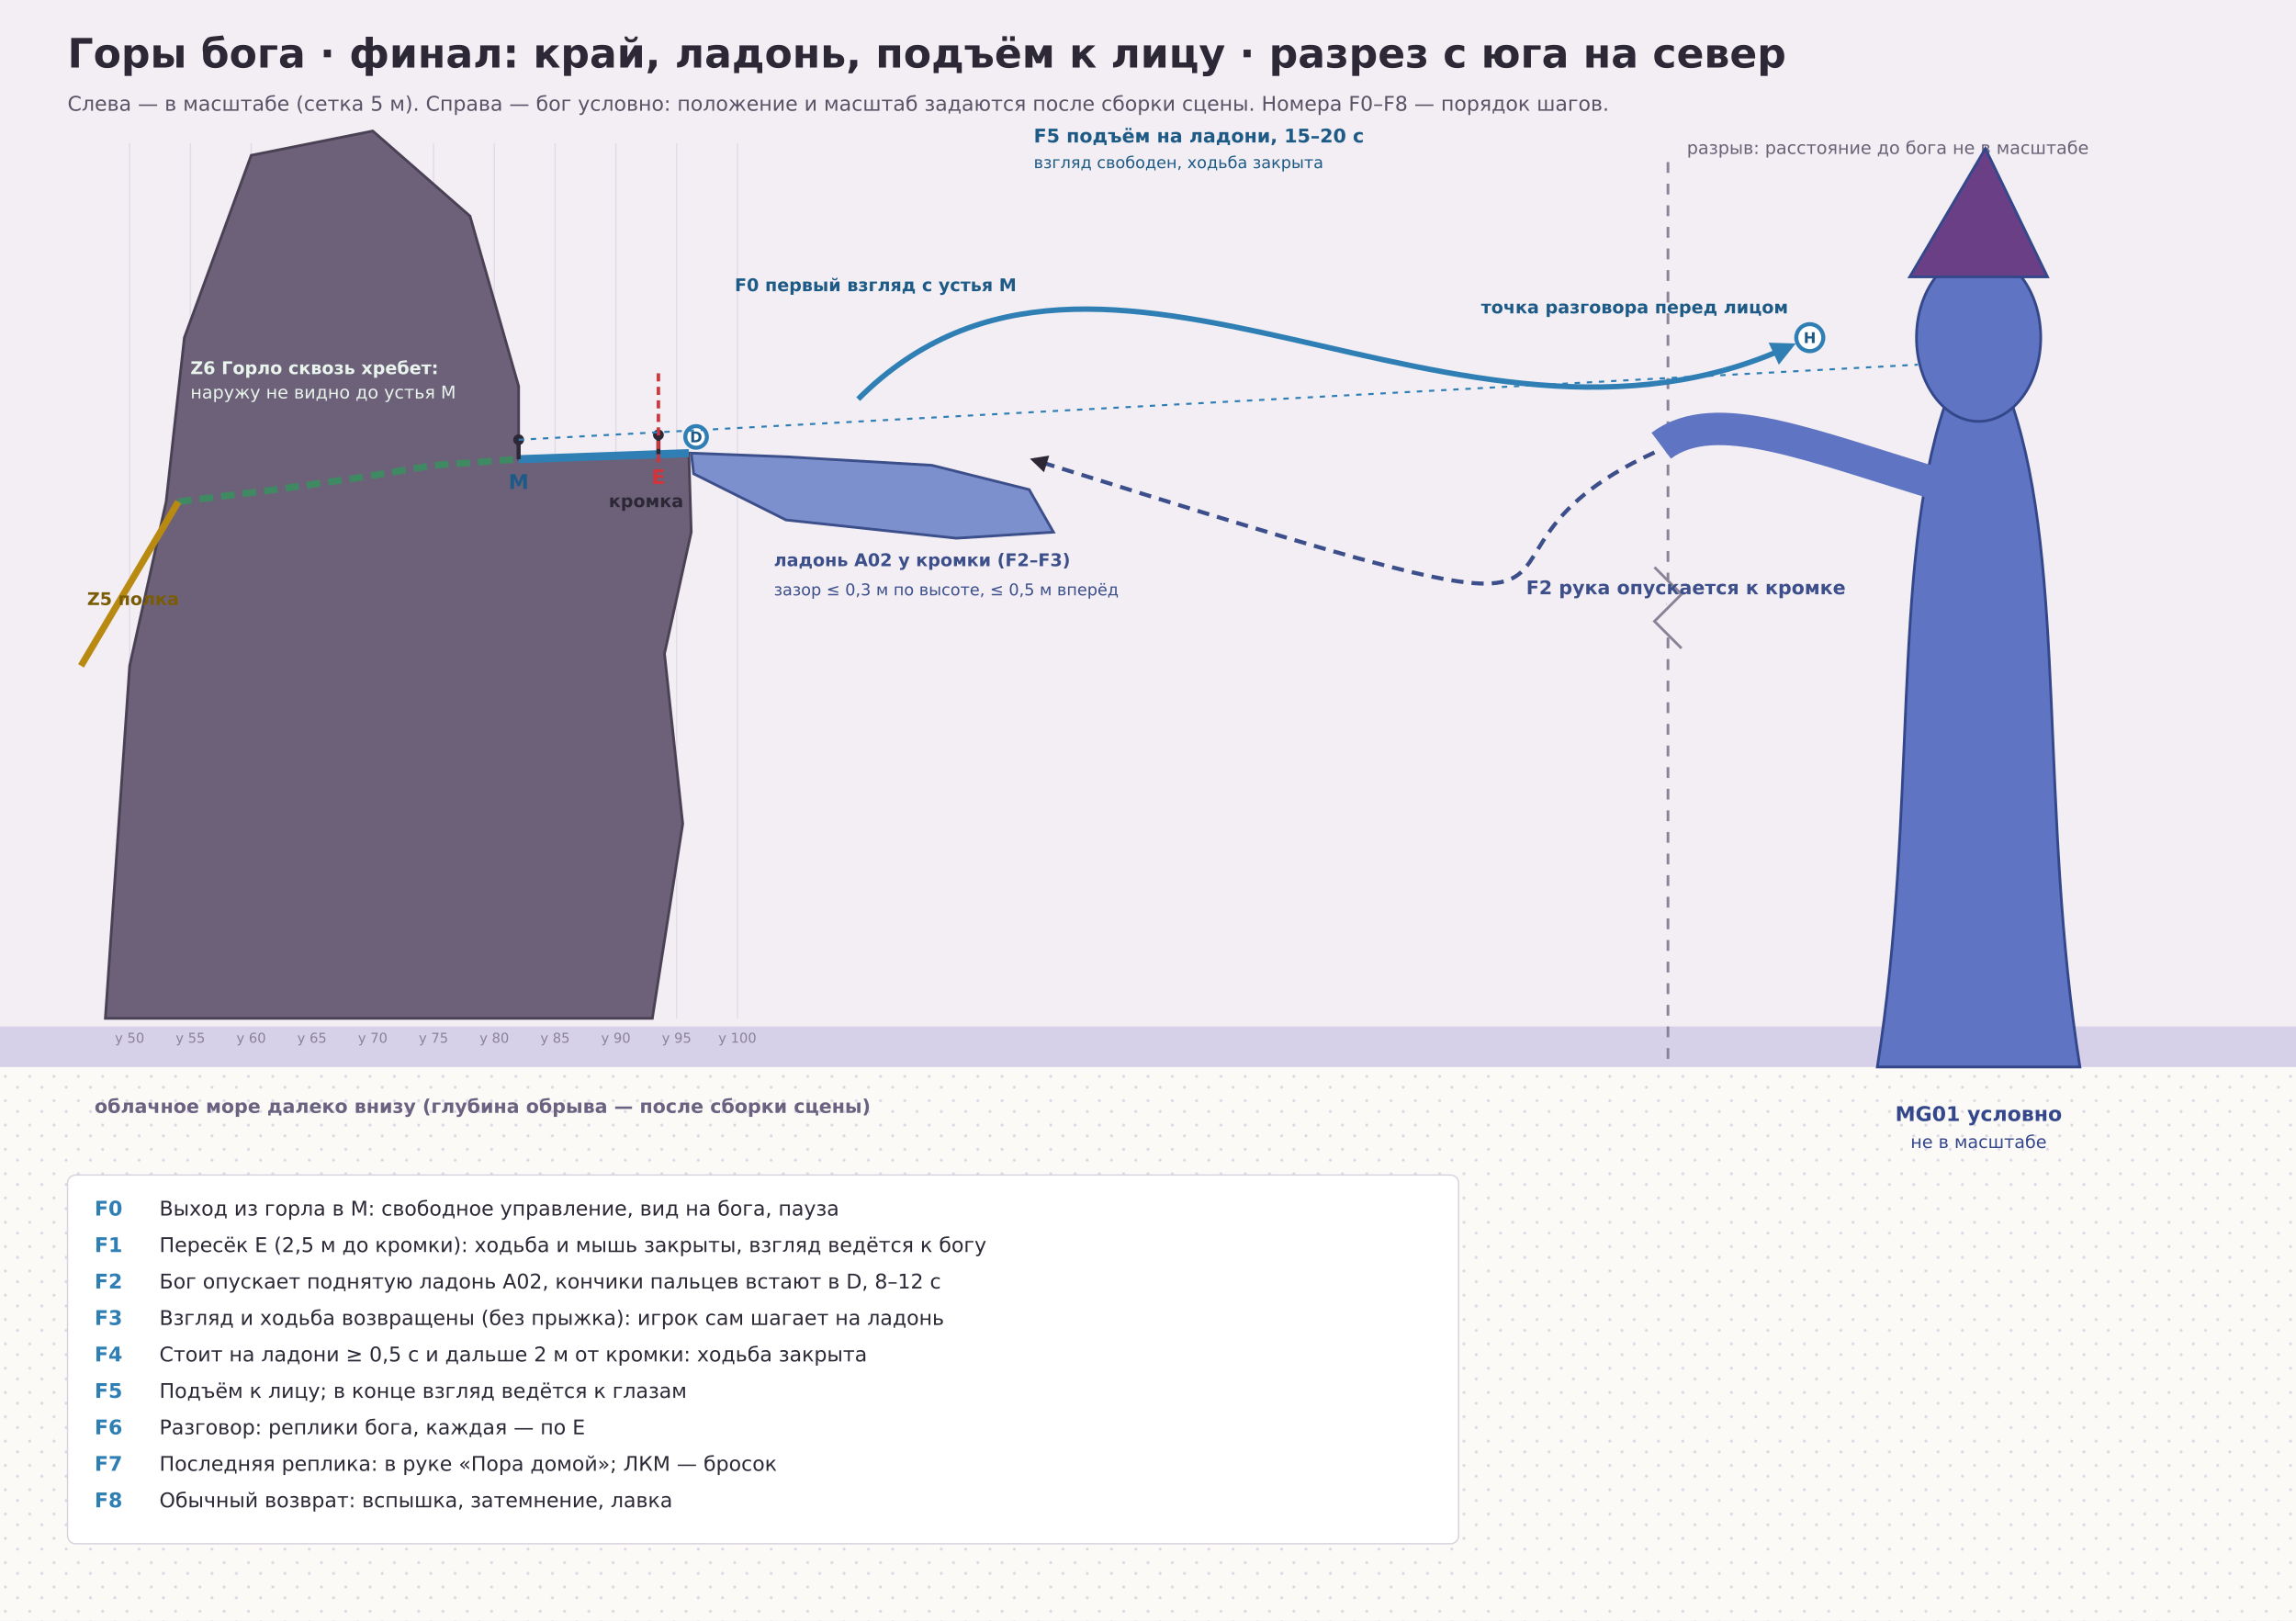
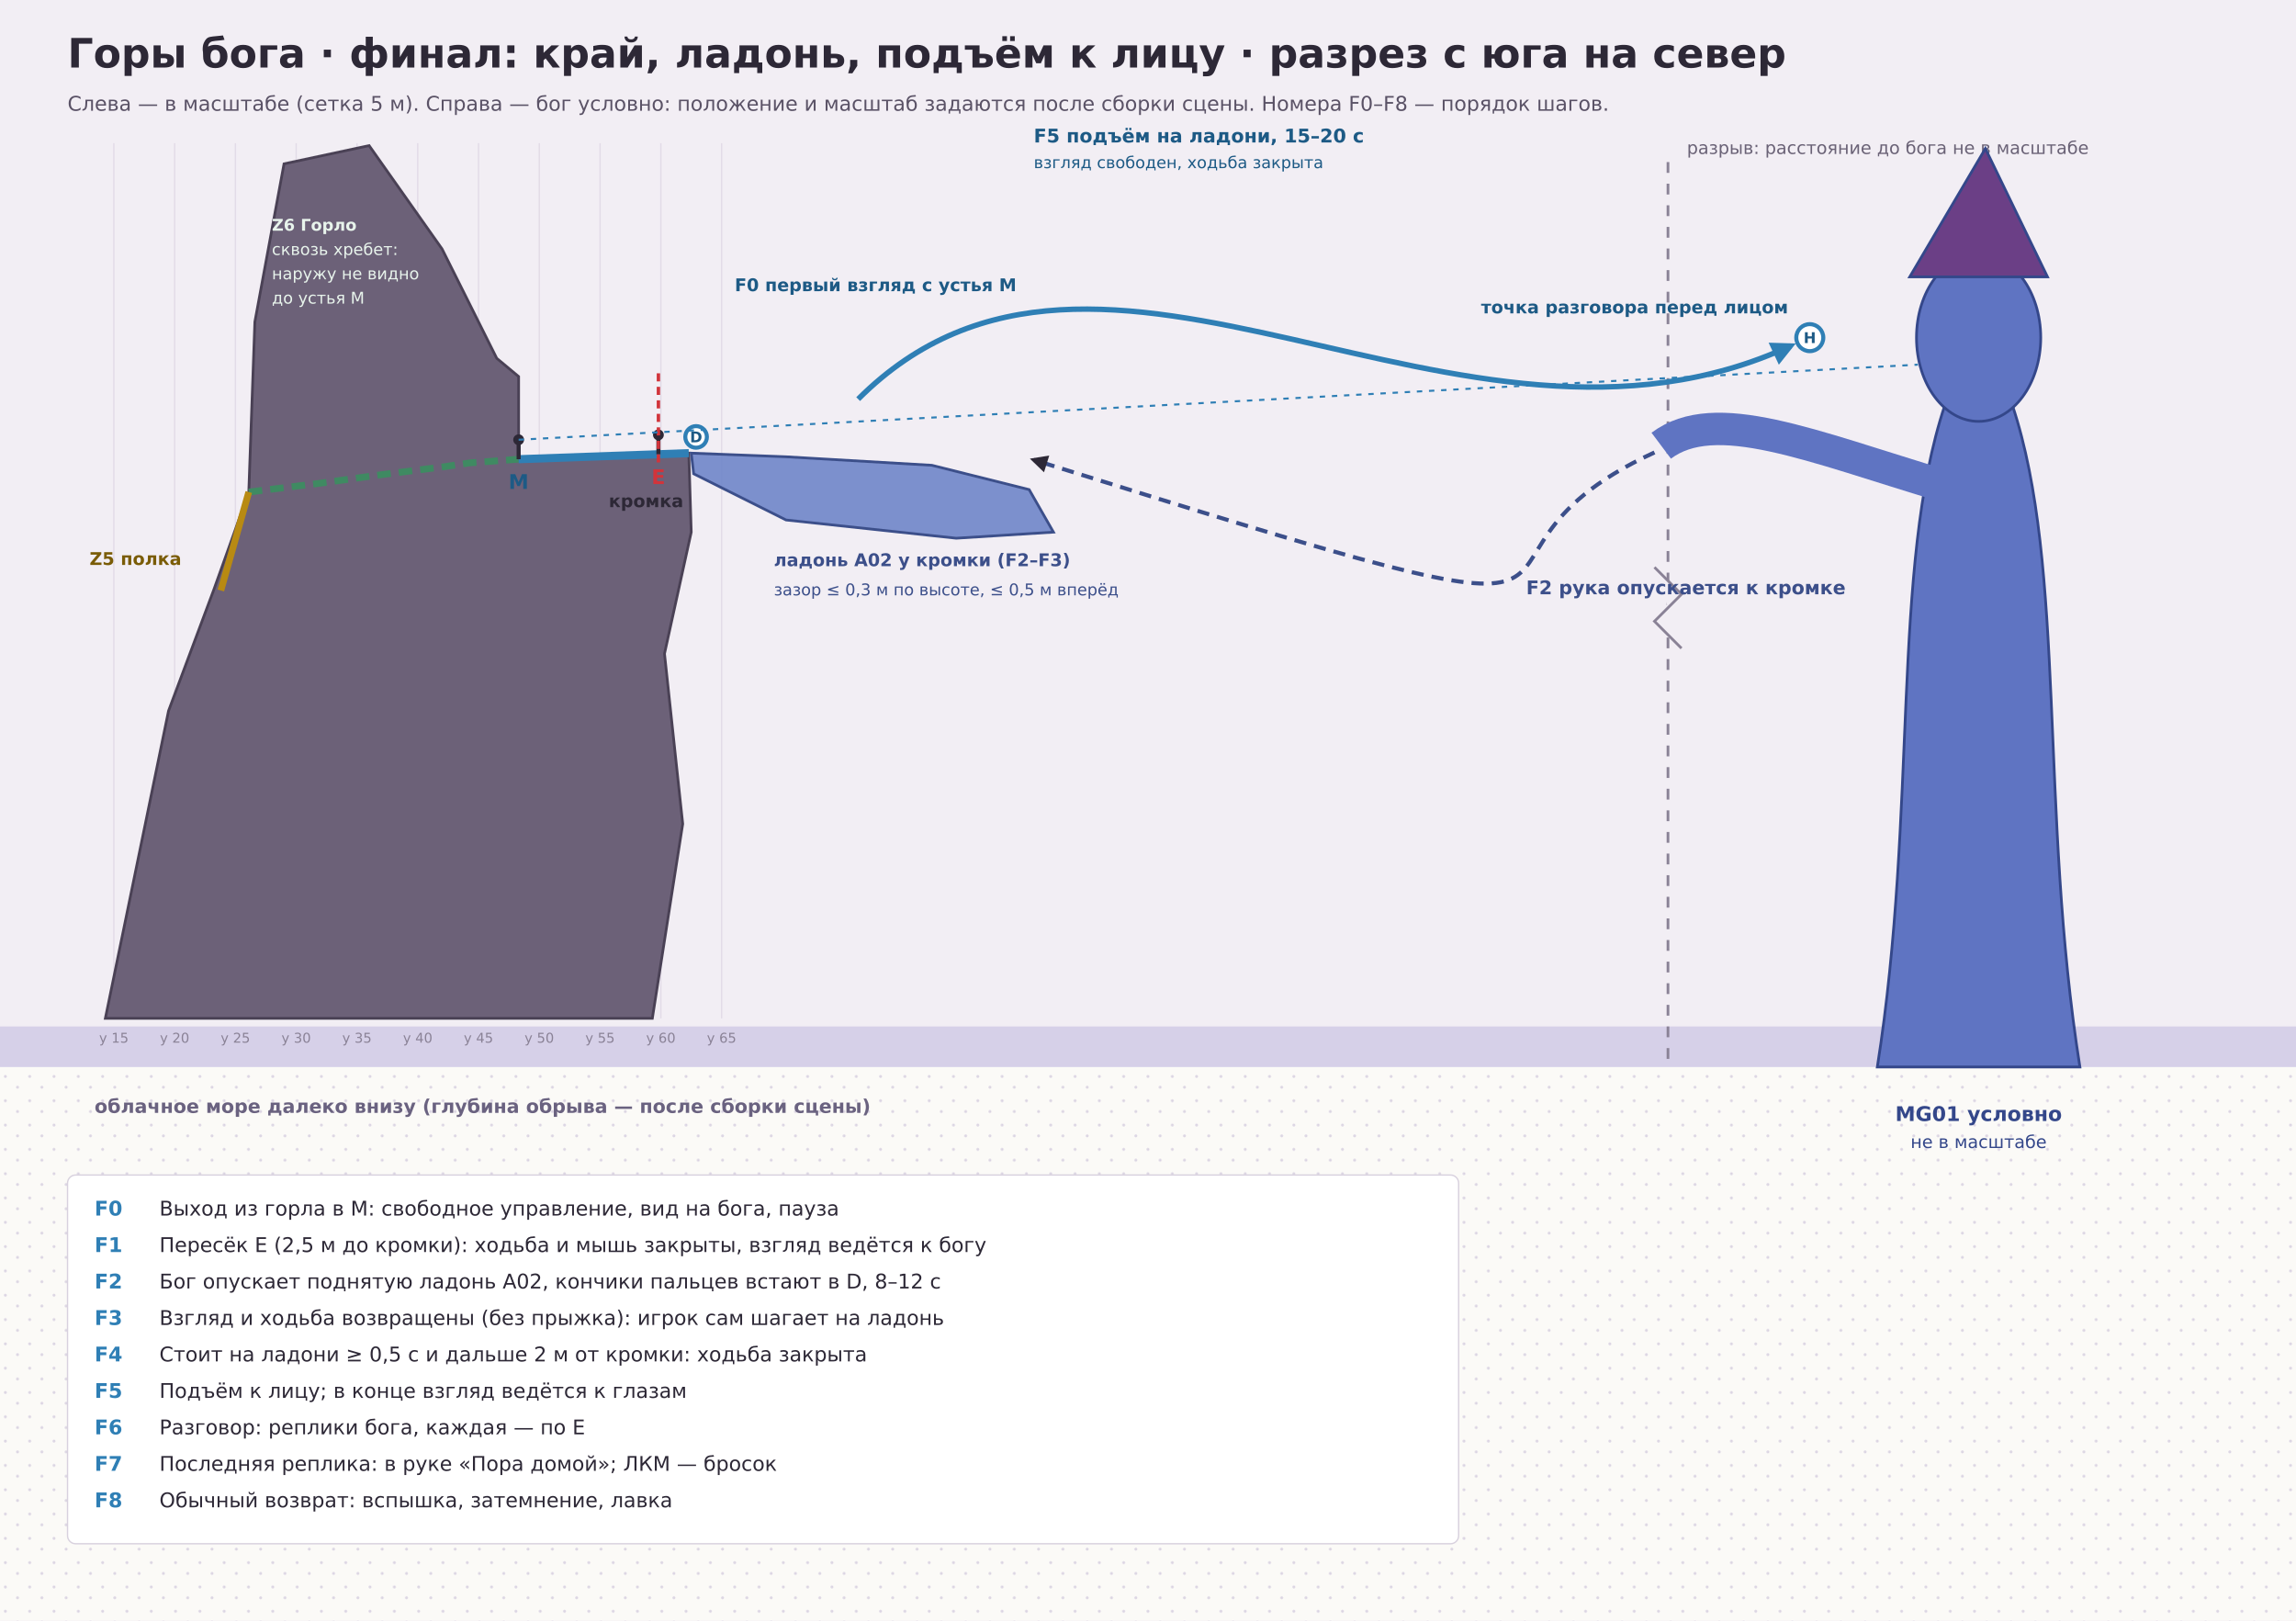
<svg xmlns="http://www.w3.org/2000/svg" width="1700" height="1200" viewBox="0 0 1700 1200">
  <defs>
    <marker id="arr" markerUnits="userSpaceOnUse" markerWidth="13" markerHeight="13" refX="10" refY="6.5" orient="auto">
      <path d="M0 0 L13 6.5 L0 13z" fill="#2d2836" />
    </marker>
    <marker id="arrw" markerUnits="userSpaceOnUse" markerWidth="12" markerHeight="12" refX="9" refY="6" orient="auto">
      <path d="M0 0 L12 6 L0 12z" fill="#ffffff" />
    </marker>
    <marker id="arrb" markerUnits="userSpaceOnUse" markerWidth="18" markerHeight="18" refX="14" refY="9" orient="auto">
      <path d="M0 0 L18 9 L0 18z" fill="#2f7fb5" />
    </marker>
    <pattern id="cloud" width="18" height="18" patternUnits="userSpaceOnUse">
      <rect width="18" height="18" fill="#fbfaf7" />
      <circle cx="4" cy="5" r="1.1" fill="#ddd7e4" />
      <circle cx="13" cy="13" r="1.1" fill="#ddd7e4" />
    </pattern>
    <pattern id="roof" width="8" height="8" patternUnits="userSpaceOnUse" patternTransform="rotate(45)">
      <line x1="0" y1="0" x2="0" y2="8" stroke="#3a3244" stroke-width="2.2" stroke-opacity=".55" />
    </pattern>
    <pattern id="hatch" width="7" height="7" patternUnits="userSpaceOnUse" patternTransform="rotate(-45)">
      <line x1="0" y1="0" x2="0" y2="7" stroke="#4a4155" stroke-width="1.2" stroke-opacity=".5" />
    </pattern>
  </defs>
  <rect width="1700" height="1200" fill="#f2eef4" />
  <text x="50.0" y="50.0" font-size="30" fill="#2d2836" text-anchor="start" font-weight="bold" font-family="DejaVu Sans, Arial, sans-serif">Горы бога · финал: край, ладонь, подъём к лицу · разрез с юга на север</text>
  <text x="50.0" y="82.0" font-size="15" fill="#5a5266" text-anchor="start" font-weight="normal" font-family="DejaVu Sans, Arial, sans-serif">Слева — в масштабе (сетка 5 м). Справа — бог условно: положение и масштаб задаются после сборки сцены. Номера F0–F8 — порядок шагов.</text>
  <rect x="0" y="790.0" width="1700" height="410.0" fill="url(#cloud)" />
  <rect x="0" y="760.0" width="1700" height="30" fill="#d6d0e8" />
  <text x="70.0" y="824.0" font-size="14" fill="#6a6280" text-anchor="start" font-weight="bold" font-family="DejaVu Sans, Arial, sans-serif">облачное море далеко внизу (глубина обрыва — после сборки сцены)</text>
-   <line x1="96.0" y1="106.0" x2="96.0" y2="754.0" stroke="#e2dbe7" />
-   <text x="96.0" y="772.0" font-size="10" fill="#8a8296" text-anchor="middle" font-weight="normal" font-family="DejaVu Sans, Arial, sans-serif">y 50</text>
-   <line x1="141.0" y1="106.0" x2="141.0" y2="754.0" stroke="#e2dbe7" />
-   <text x="141.0" y="772.0" font-size="10" fill="#8a8296" text-anchor="middle" font-weight="normal" font-family="DejaVu Sans, Arial, sans-serif">y 55</text>
-   <line x1="186.0" y1="106.0" x2="186.0" y2="754.0" stroke="#e2dbe7" />
-   <text x="186.0" y="772.0" font-size="10" fill="#8a8296" text-anchor="middle" font-weight="normal" font-family="DejaVu Sans, Arial, sans-serif">y 60</text>
-   <line x1="231.0" y1="106.0" x2="231.0" y2="754.0" stroke="#e2dbe7" />
-   <text x="231.0" y="772.0" font-size="10" fill="#8a8296" text-anchor="middle" font-weight="normal" font-family="DejaVu Sans, Arial, sans-serif">y 65</text>
-   <line x1="276.0" y1="106.0" x2="276.0" y2="754.0" stroke="#e2dbe7" />
-   <text x="276.0" y="772.0" font-size="10" fill="#8a8296" text-anchor="middle" font-weight="normal" font-family="DejaVu Sans, Arial, sans-serif">y 70</text>
-   <line x1="321.0" y1="106.0" x2="321.0" y2="754.0" stroke="#e2dbe7" />
-   <text x="321.0" y="772.0" font-size="10" fill="#8a8296" text-anchor="middle" font-weight="normal" font-family="DejaVu Sans, Arial, sans-serif">y 75</text>
-   <line x1="366.0" y1="106.0" x2="366.0" y2="754.0" stroke="#e2dbe7" />
-   <text x="366.0" y="772.0" font-size="10" fill="#8a8296" text-anchor="middle" font-weight="normal" font-family="DejaVu Sans, Arial, sans-serif">y 80</text>
-   <line x1="411.0" y1="106.0" x2="411.0" y2="754.0" stroke="#e2dbe7" />
-   <text x="411.0" y="772.0" font-size="10" fill="#8a8296" text-anchor="middle" font-weight="normal" font-family="DejaVu Sans, Arial, sans-serif">y 85</text>
-   <line x1="456.0" y1="106.0" x2="456.0" y2="754.0" stroke="#e2dbe7" />
-   <text x="456.0" y="772.0" font-size="10" fill="#8a8296" text-anchor="middle" font-weight="normal" font-family="DejaVu Sans, Arial, sans-serif">y 90</text>
-   <line x1="501.0" y1="106.0" x2="501.0" y2="754.0" stroke="#e2dbe7" />
-   <text x="501.0" y="772.0" font-size="10" fill="#8a8296" text-anchor="middle" font-weight="normal" font-family="DejaVu Sans, Arial, sans-serif">y 95</text>
-   <line x1="546.0" y1="106.0" x2="546.0" y2="754.0" stroke="#e2dbe7" />
-   <text x="546.0" y="772.0" font-size="10" fill="#8a8296" text-anchor="middle" font-weight="normal" font-family="DejaVu Sans, Arial, sans-serif">y 100</text>
-   <polygon points="78.0,754.0 96.0,493.0 123.0,371.5 136.5,250.0 186.0,115.0 276.0,97.0 348.0,160.0 384.0,286.0 384.0,340.0 510.0,335.5 511.8,394.0 492.0,484.0 505.5,610.0 483.0,754.0" fill="#6c6178" stroke="#4a4155" stroke-width="2" />
-   <polyline points="132.0,371.5 204.0,362.5 267.0,353.5 321.0,344.5 384.0,340.0" fill="none" stroke="#3f8a62" stroke-width="5" stroke-dasharray="10 6" />
-   <text x="141.0" y="277.0" font-size="13" fill="#e8f4ec" text-anchor="start" font-weight="bold" font-family="DejaVu Sans, Arial, sans-serif">Z6 Горло сквозь хребет:</text>
-   <text x="141.0" y="295.0" font-size="13" fill="#e8f4ec" text-anchor="start" font-weight="normal" font-family="DejaVu Sans, Arial, sans-serif">наружу не видно до устья M</text>
-   <polyline points="60.0,493.0 132.0,371.5" fill="none" stroke="#b88a12" stroke-width="5" />
-   <text x="64.5" y="448.0" font-size="13" fill="#7a5c06" text-anchor="start" font-weight="bold" font-family="DejaVu Sans, Arial, sans-serif">Z5 полка</text>
+   <line x1="84.3" y1="106.0" x2="84.3" y2="754.0" stroke="#e2dbe7" />
+   <text x="84.3" y="772.0" font-size="10" fill="#8a8296" text-anchor="middle" font-weight="normal" font-family="DejaVu Sans, Arial, sans-serif">y 15</text>
+   <line x1="129.3" y1="106.0" x2="129.3" y2="754.0" stroke="#e2dbe7" />
+   <text x="129.3" y="772.0" font-size="10" fill="#8a8296" text-anchor="middle" font-weight="normal" font-family="DejaVu Sans, Arial, sans-serif">y 20</text>
+   <line x1="174.3" y1="106.0" x2="174.3" y2="754.0" stroke="#e2dbe7" />
+   <text x="174.3" y="772.0" font-size="10" fill="#8a8296" text-anchor="middle" font-weight="normal" font-family="DejaVu Sans, Arial, sans-serif">y 25</text>
+   <line x1="219.3" y1="106.0" x2="219.3" y2="754.0" stroke="#e2dbe7" />
+   <text x="219.3" y="772.0" font-size="10" fill="#8a8296" text-anchor="middle" font-weight="normal" font-family="DejaVu Sans, Arial, sans-serif">y 30</text>
+   <line x1="264.3" y1="106.0" x2="264.3" y2="754.0" stroke="#e2dbe7" />
+   <text x="264.3" y="772.0" font-size="10" fill="#8a8296" text-anchor="middle" font-weight="normal" font-family="DejaVu Sans, Arial, sans-serif">y 35</text>
+   <line x1="309.3" y1="106.0" x2="309.3" y2="754.0" stroke="#e2dbe7" />
+   <text x="309.3" y="772.0" font-size="10" fill="#8a8296" text-anchor="middle" font-weight="normal" font-family="DejaVu Sans, Arial, sans-serif">y 40</text>
+   <line x1="354.3" y1="106.0" x2="354.3" y2="754.0" stroke="#e2dbe7" />
+   <text x="354.3" y="772.0" font-size="10" fill="#8a8296" text-anchor="middle" font-weight="normal" font-family="DejaVu Sans, Arial, sans-serif">y 45</text>
+   <line x1="399.3" y1="106.0" x2="399.3" y2="754.0" stroke="#e2dbe7" />
+   <text x="399.3" y="772.0" font-size="10" fill="#8a8296" text-anchor="middle" font-weight="normal" font-family="DejaVu Sans, Arial, sans-serif">y 50</text>
+   <line x1="444.3" y1="106.0" x2="444.3" y2="754.0" stroke="#e2dbe7" />
+   <text x="444.3" y="772.0" font-size="10" fill="#8a8296" text-anchor="middle" font-weight="normal" font-family="DejaVu Sans, Arial, sans-serif">y 55</text>
+   <line x1="489.3" y1="106.0" x2="489.3" y2="754.0" stroke="#e2dbe7" />
+   <text x="489.3" y="772.0" font-size="10" fill="#8a8296" text-anchor="middle" font-weight="normal" font-family="DejaVu Sans, Arial, sans-serif">y 60</text>
+   <line x1="534.3" y1="106.0" x2="534.3" y2="754.0" stroke="#e2dbe7" />
+   <text x="534.3" y="772.0" font-size="10" fill="#8a8296" text-anchor="middle" font-weight="normal" font-family="DejaVu Sans, Arial, sans-serif">y 65</text>
+   <polygon points="78.0,754.0 124.8,526.3 158.1,437.2 184.2,364.3 188.7,238.3 210.3,121.3 273.3,107.8 327.3,184.3 367.8,265.3 384.0,278.8 384.0,340.0 510.0,335.5 511.8,394.0 492.0,484.0 505.5,610.0 483.0,754.0" fill="#6c6178" stroke="#4a4155" stroke-width="2" />
+   <polyline points="184.2,364.3 235.5,358.0 280.5,351.7 330.0,345.4 348.0,342.7 384.0,340.0" fill="none" stroke="#3f8a62" stroke-width="5" stroke-dasharray="10 6" />
+   <text x="201.3" y="170.8" font-size="12" fill="#e8f4ec" text-anchor="start" font-weight="bold" font-family="DejaVu Sans, Arial, sans-serif">Z6 Горло</text>
+   <text x="201.3" y="188.8" font-size="12" fill="#e8f4ec" text-anchor="start" font-weight="normal" font-family="DejaVu Sans, Arial, sans-serif">сквозь хребет:</text>
+   <text x="201.3" y="206.8" font-size="12" fill="#e8f4ec" text-anchor="start" font-weight="normal" font-family="DejaVu Sans, Arial, sans-serif">наружу не видно</text>
+   <text x="201.3" y="224.8" font-size="12" fill="#e8f4ec" text-anchor="start" font-weight="normal" font-family="DejaVu Sans, Arial, sans-serif">до устья M</text>
+   <polyline points="163.5,437.2 184.2,364.3" fill="none" stroke="#b88a12" stroke-width="5" />
+   <text x="66.3" y="418.3" font-size="13" fill="#7a5c06" text-anchor="start" font-weight="bold" font-family="DejaVu Sans, Arial, sans-serif">Z5 полка</text>
  <polyline points="384.0,340.0 510.0,335.5" fill="none" stroke="#2f7fb5" stroke-width="6" />
  <line x1="384.0" y1="340.0" x2="384.0" y2="323.8" stroke="#2d2836" stroke-width="3" />
  <circle cx="384.0" cy="325.6" r="4" fill="#2d2836" />
  <text x="384.0" y="362.0" font-size="15" fill="#1d5a85" text-anchor="middle" font-weight="bold" font-family="DejaVu Sans, Arial, sans-serif">M</text>
  <line x1="487.5" y1="336.4" x2="487.5" y2="320.2" stroke="#2d2836" stroke-width="3" />
  <circle cx="487.5" cy="322.0" r="4" fill="#2d2836" />
  <text x="487.5" y="358.4" font-size="15" fill="#d1343b" text-anchor="middle" font-weight="bold" font-family="DejaVu Sans, Arial, sans-serif">E</text>
  <line x1="487.5" y1="276.4" x2="487.5" y2="344.4" stroke="#d1343b" stroke-width="2.5" stroke-dasharray="6 4" />
  <text x="506.0" y="375.5" font-size="13" fill="#2d2836" text-anchor="end" font-weight="bold" font-family="DejaVu Sans, Arial, sans-serif">кромка</text>
  <polygon points="511.8,335.5 582.0,338.2 690.0,344.5 762.0,362.5 780.0,394.0 708.0,398.5 582.0,385.0 513.6,350.8" fill="#6f86c9" stroke="#3c4f8a" stroke-width="2" fill-opacity=".9" />
  <text x="573.0" y="419.2" font-size="13" fill="#3c4f8a" text-anchor="start" font-weight="bold" font-family="DejaVu Sans, Arial, sans-serif">ладонь A02 у кромки (F2–F3)</text>
  <text x="573.0" y="440.8" font-size="12" fill="#3c4f8a" text-anchor="start" font-weight="normal" font-family="DejaVu Sans, Arial, sans-serif">зазор ≤ 0,3 м по высоте, ≤ 0,5 м вперёд</text>
  <circle cx="515.4" cy="323.5" r="8" fill="#fff" stroke="#2f7fb5" stroke-width="3" />
  <text x="515.4" y="327.5" font-size="11" fill="#1d5a85" text-anchor="middle" font-weight="bold" font-family="DejaVu Sans, Arial, sans-serif">D</text>
  <line x1="1235" y1="120" x2="1235" y2="790.0" stroke="#8a8296" stroke-width="2" stroke-dasharray="8 8" />
  <path d="M1225 420 L1245 440 L1225 460 L1245 480" fill="#f2eef4" stroke="#8a8296" stroke-width="2" />
  <text x="1249.0" y="114.0" font-size="13" fill="#6a6276" text-anchor="start" font-weight="normal" font-family="DejaVu Sans, Arial, sans-serif">разрыв: расстояние до бога не в масштабе</text>
  <g fill="#5f74c2" stroke="#34478a" stroke-width="2">
    <path d="M1390 790.0 C1420 600 1400 420 1440 300 L1490 300 C1530 420 1510 600 1540 790.0 Z" />
    <ellipse cx="1465" cy="250" rx="46" ry="62" />
    <path d="M1414 205 L1516 205 L1470 110 Z" fill="#6b3f86" />
    <path d="M1440 360 C1340 330 1270 300 1230 330" fill="none" stroke-width="24" stroke="#5f74c2" />
  </g>
  <text x="1465.0" y="830.0" font-size="15" fill="#34478a" text-anchor="middle" font-weight="bold" font-family="DejaVu Sans, Arial, sans-serif">MG01 условно</text>
  <text x="1465.0" y="850.0" font-size="13" fill="#34478a" text-anchor="middle" font-weight="normal" font-family="DejaVu Sans, Arial, sans-serif">не в масштабе</text>
  <circle cx="1340" cy="250" r="10" fill="#fff" stroke="#2f7fb5" stroke-width="3" />
  <text x="1340.0" y="254.0" font-size="11" fill="#1d5a85" text-anchor="middle" font-weight="bold" font-family="DejaVu Sans, Arial, sans-serif">H</text>
  <text x="1324.0" y="232.0" font-size="13" fill="#1d5a85" text-anchor="end" font-weight="bold" font-family="DejaVu Sans, Arial, sans-serif">точка разговора перед лицом</text>
  <path d="M1225 335 C1040 420 1275 500 765.4 340.5" fill="none" stroke="#3c4f8a" stroke-width="3" stroke-dasharray="9 6" marker-end="url(#arr)" />
  <text x="1130.0" y="440.0" font-size="14" fill="#3c4f8a" text-anchor="start" font-weight="bold" font-family="DejaVu Sans, Arial, sans-serif">F2 рука опускается к кромке</text>
  <path d="M635.4 295.5 C815.4 115.5 1080 370 1326 256" fill="none" stroke="#2f7fb5" stroke-width="4" marker-end="url(#arrb)" />
  <text x="765.4" y="105.5" font-size="14" fill="#1d5a85" text-anchor="start" font-weight="bold" font-family="DejaVu Sans, Arial, sans-serif">F5 подъём на ладони, 15–20 с</text>
  <text x="765.4" y="124.5" font-size="12" fill="#1d5a85" text-anchor="start" font-weight="normal" font-family="DejaVu Sans, Arial, sans-serif">взгляд свободен, ходьба закрыта</text>
  <line x1="384.0" y1="325.6" x2="1420" y2="270" stroke="#2f7fb5" stroke-width="1.5" stroke-dasharray="4 5" />
  <text x="544.0" y="215.6" font-size="13" fill="#1d5a85" text-anchor="start" font-weight="bold" font-family="DejaVu Sans, Arial, sans-serif">F0 первый взгляд с устья M</text>
  <rect x="50" y="870.0" width="1030" height="273" fill="#ffffff" stroke="#d8d1de" rx="6" />
  <text x="70.0" y="900.0" font-size="15" fill="#2f7fb5" text-anchor="start" font-weight="bold" font-family="DejaVu Sans, Arial, sans-serif">F0</text>
  <text x="118.0" y="900.0" font-size="15" fill="#2d2836" text-anchor="start" font-weight="normal" font-family="DejaVu Sans, Arial, sans-serif">Выход из горла в M: свободное управление, вид на бога, пауза</text>
  <text x="70.0" y="927.0" font-size="15" fill="#2f7fb5" text-anchor="start" font-weight="bold" font-family="DejaVu Sans, Arial, sans-serif">F1</text>
  <text x="118.0" y="927.0" font-size="15" fill="#2d2836" text-anchor="start" font-weight="normal" font-family="DejaVu Sans, Arial, sans-serif">Пересёк E (2,5 м до кромки): ходьба и мышь закрыты, взгляд ведётся к богу</text>
  <text x="70.0" y="954.0" font-size="15" fill="#2f7fb5" text-anchor="start" font-weight="bold" font-family="DejaVu Sans, Arial, sans-serif">F2</text>
  <text x="118.0" y="954.0" font-size="15" fill="#2d2836" text-anchor="start" font-weight="normal" font-family="DejaVu Sans, Arial, sans-serif">Бог опускает поднятую ладонь A02, кончики пальцев встают в D, 8–12 с</text>
  <text x="70.0" y="981.0" font-size="15" fill="#2f7fb5" text-anchor="start" font-weight="bold" font-family="DejaVu Sans, Arial, sans-serif">F3</text>
  <text x="118.0" y="981.0" font-size="15" fill="#2d2836" text-anchor="start" font-weight="normal" font-family="DejaVu Sans, Arial, sans-serif">Взгляд и ходьба возвращены (без прыжка): игрок сам шагает на ладонь</text>
  <text x="70.0" y="1008.0" font-size="15" fill="#2f7fb5" text-anchor="start" font-weight="bold" font-family="DejaVu Sans, Arial, sans-serif">F4</text>
  <text x="118.0" y="1008.0" font-size="15" fill="#2d2836" text-anchor="start" font-weight="normal" font-family="DejaVu Sans, Arial, sans-serif">Стоит на ладони ≥ 0,5 с и дальше 2 м от кромки: ходьба закрыта</text>
  <text x="70.0" y="1035.0" font-size="15" fill="#2f7fb5" text-anchor="start" font-weight="bold" font-family="DejaVu Sans, Arial, sans-serif">F5</text>
  <text x="118.0" y="1035.0" font-size="15" fill="#2d2836" text-anchor="start" font-weight="normal" font-family="DejaVu Sans, Arial, sans-serif">Подъём к лицу; в конце взгляд ведётся к глазам</text>
  <text x="70.0" y="1062.0" font-size="15" fill="#2f7fb5" text-anchor="start" font-weight="bold" font-family="DejaVu Sans, Arial, sans-serif">F6</text>
  <text x="118.0" y="1062.0" font-size="15" fill="#2d2836" text-anchor="start" font-weight="normal" font-family="DejaVu Sans, Arial, sans-serif">Разговор: реплики бога, каждая — по E</text>
  <text x="70.0" y="1089.0" font-size="15" fill="#2f7fb5" text-anchor="start" font-weight="bold" font-family="DejaVu Sans, Arial, sans-serif">F7</text>
  <text x="118.0" y="1089.0" font-size="15" fill="#2d2836" text-anchor="start" font-weight="normal" font-family="DejaVu Sans, Arial, sans-serif">Последняя реплика: в руке «Пора домой»; ЛКМ — бросок</text>
  <text x="70.0" y="1116.0" font-size="15" fill="#2f7fb5" text-anchor="start" font-weight="bold" font-family="DejaVu Sans, Arial, sans-serif">F8</text>
  <text x="118.0" y="1116.0" font-size="15" fill="#2d2836" text-anchor="start" font-weight="normal" font-family="DejaVu Sans, Arial, sans-serif">Обычный возврат: вспышка, затемнение, лавка</text>
</svg>
